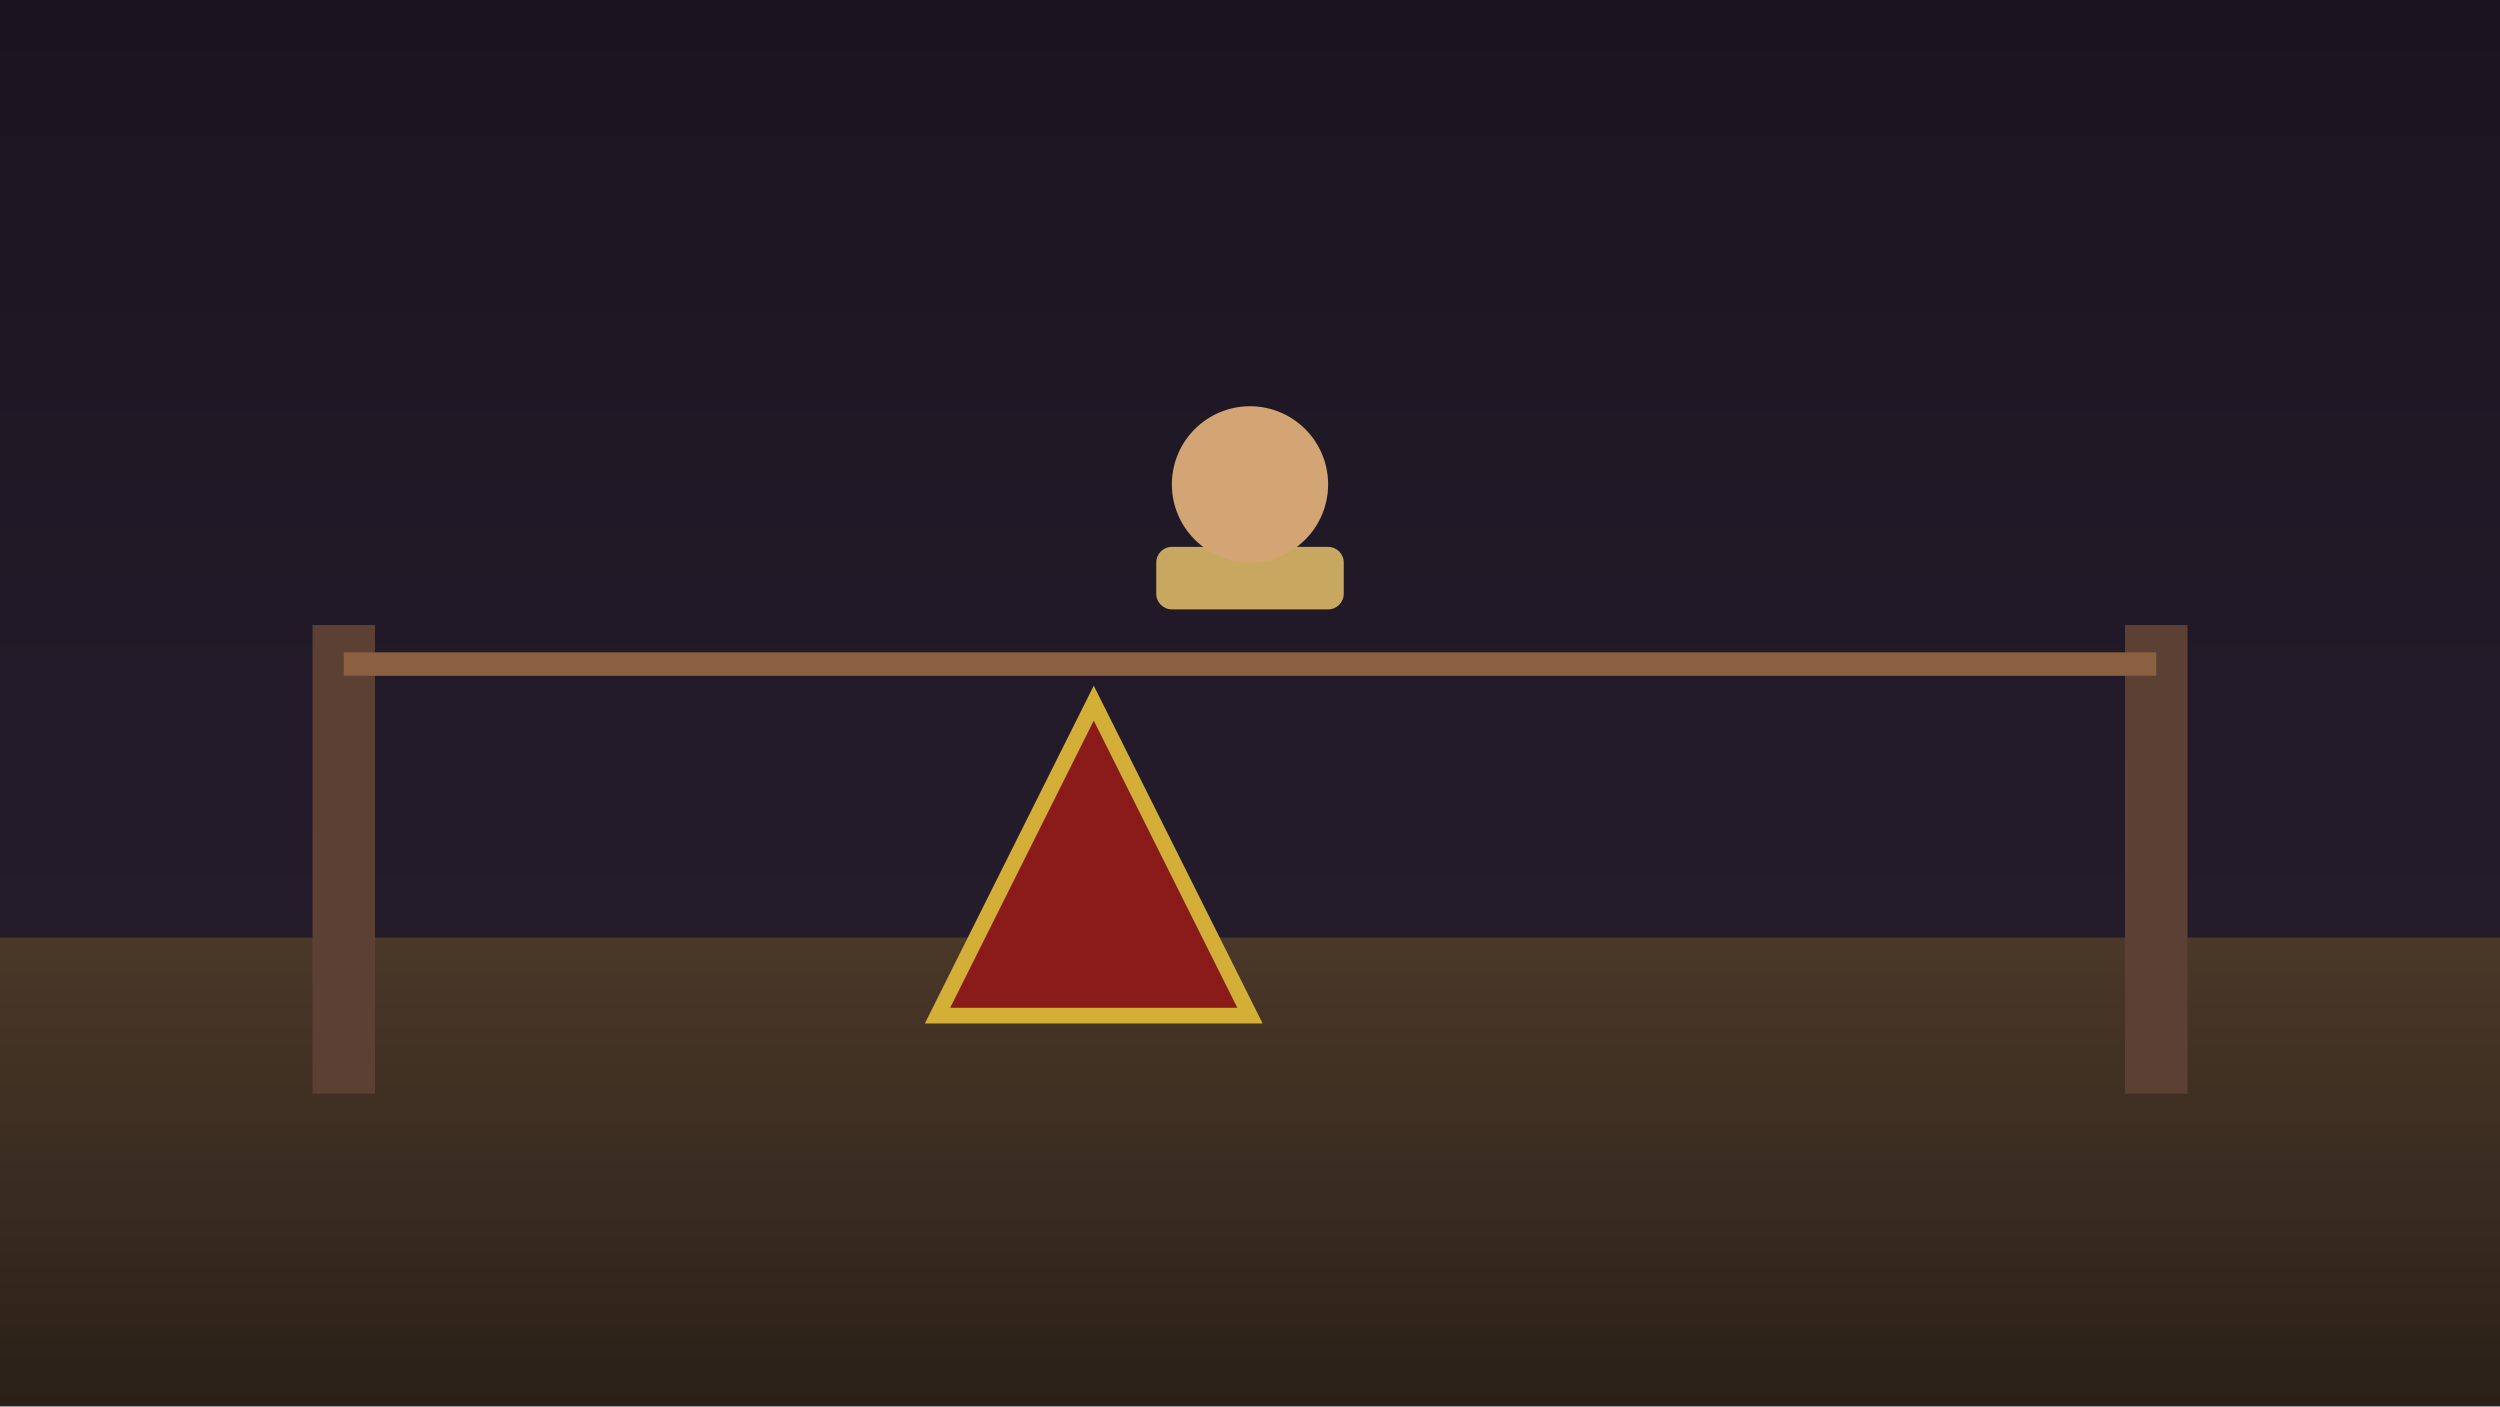
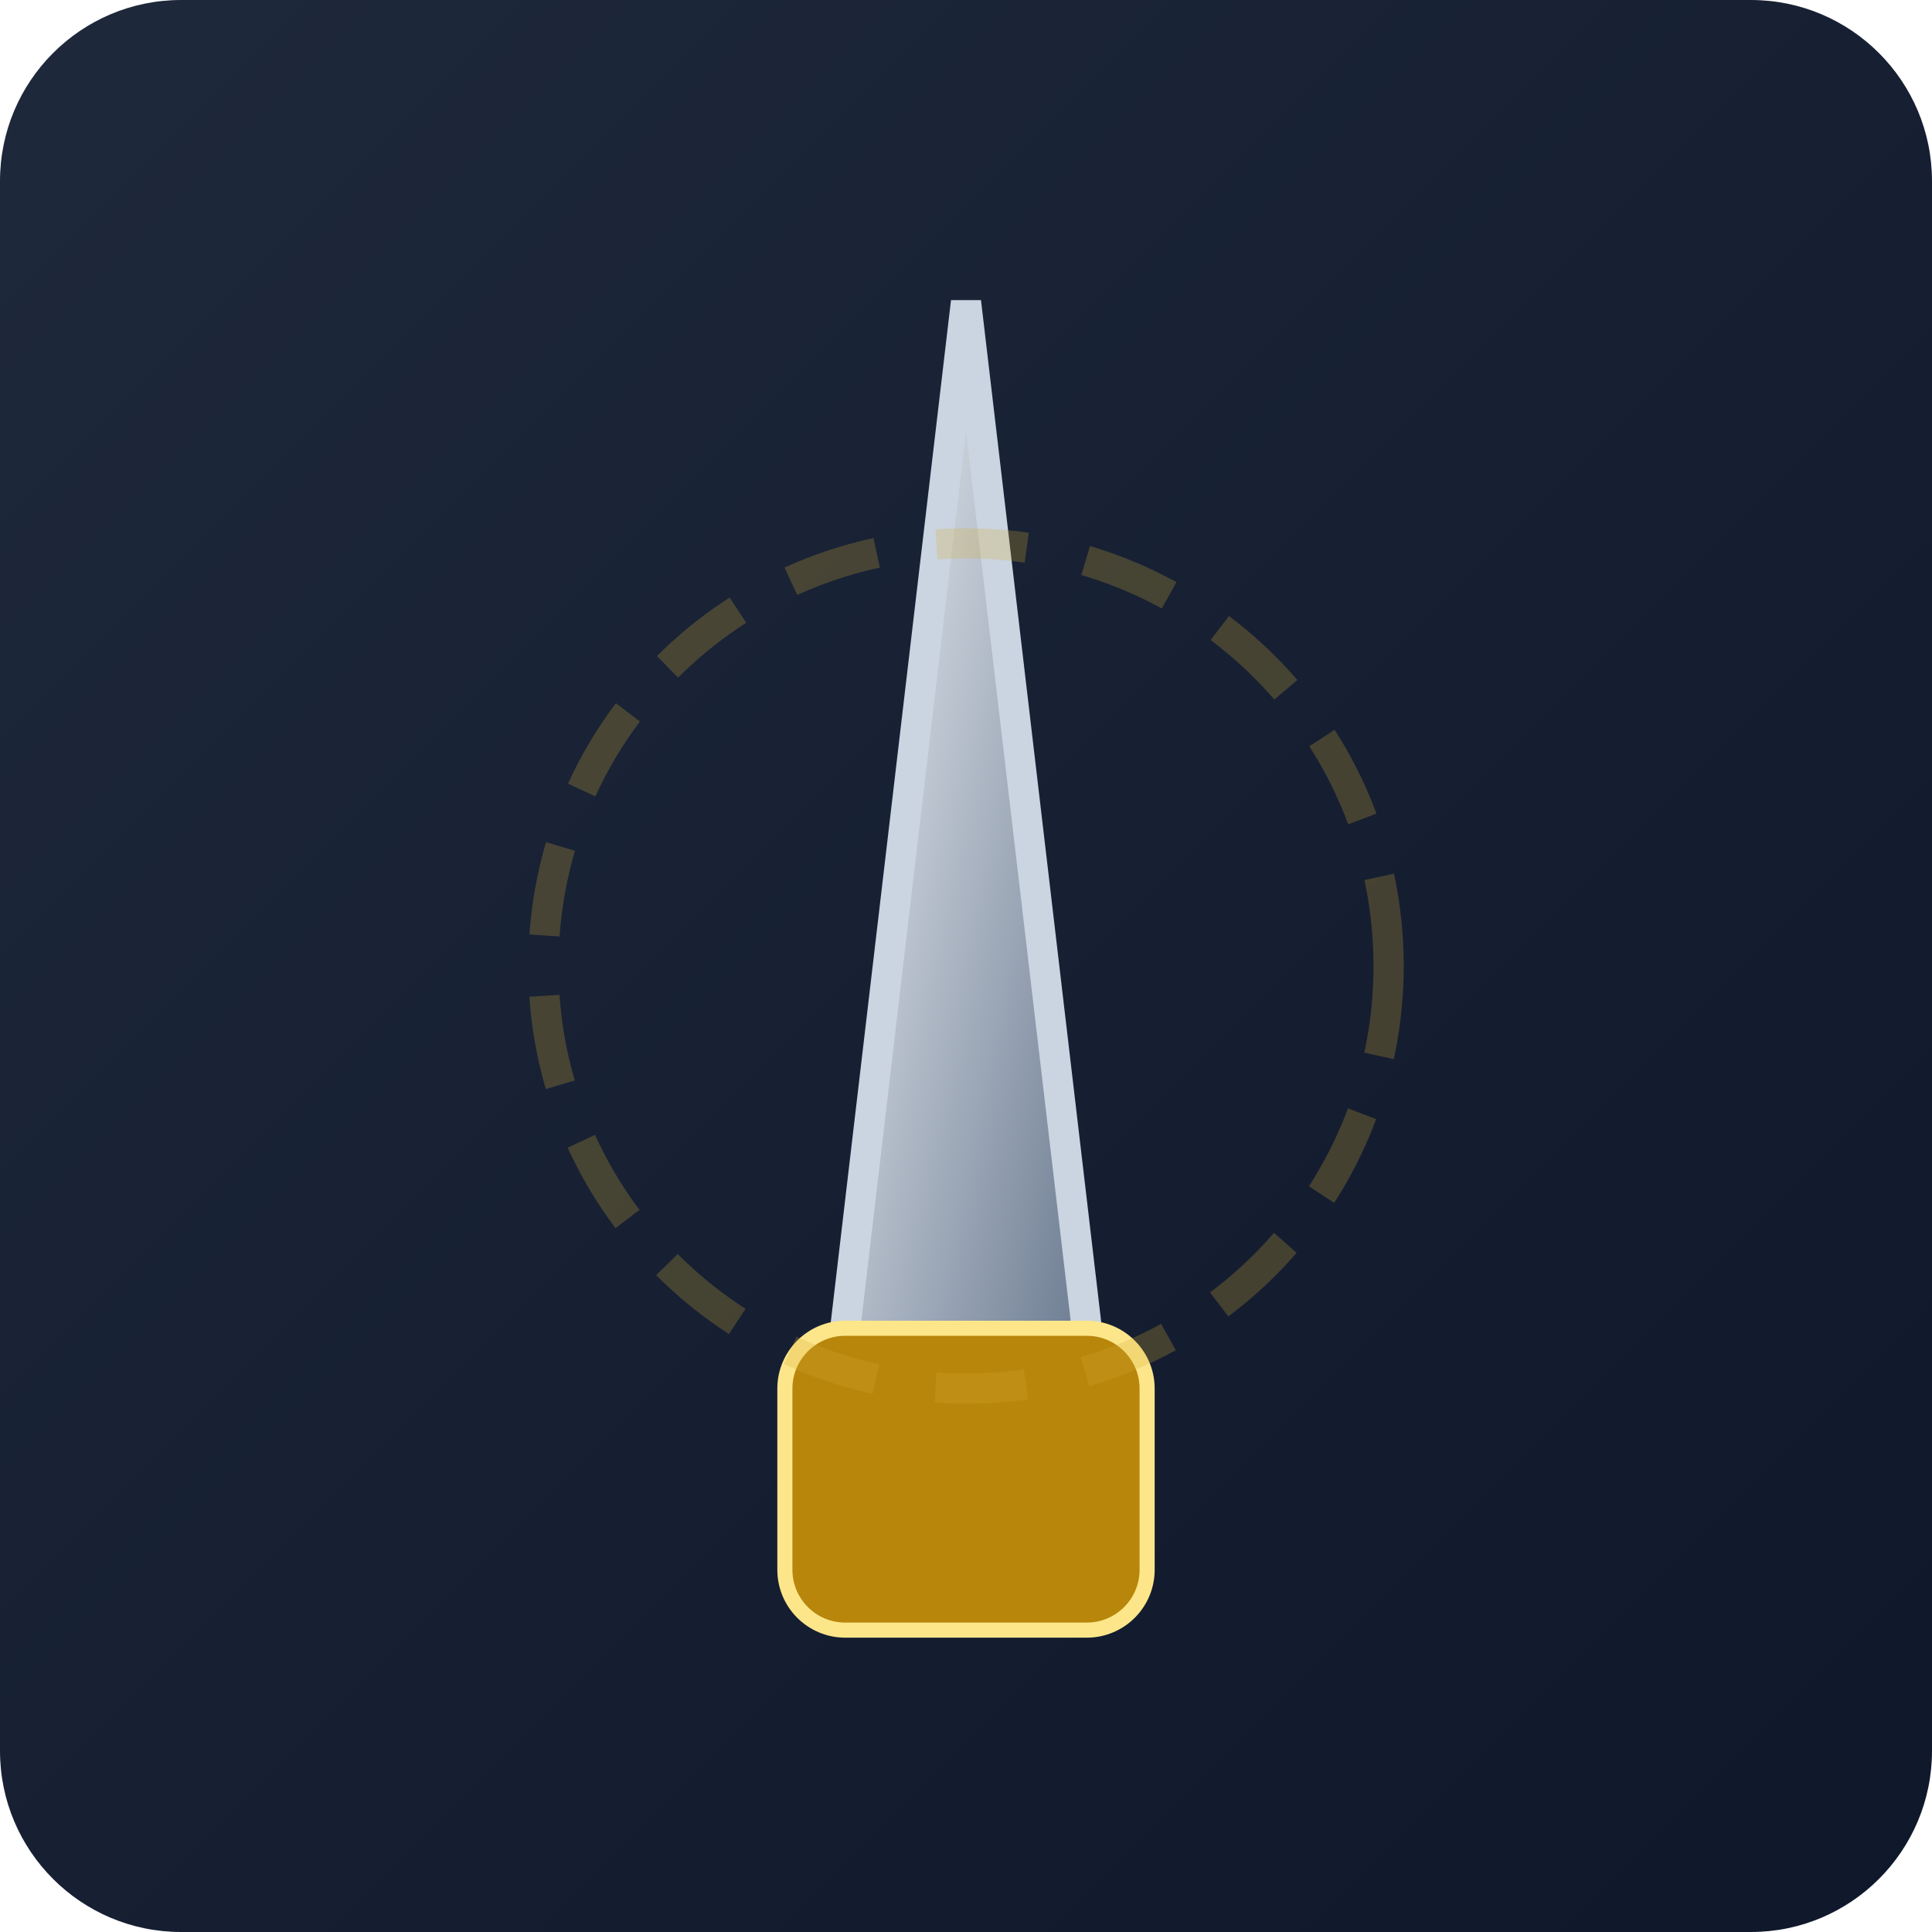
- <svg xmlns="http://www.w3.org/2000/svg" viewBox="0 0 320 180" role="img" aria-label="Training yard">
+ <svg xmlns="http://www.w3.org/2000/svg" viewBox="0 0 128 128">
  <defs>
-     <linearGradient id="sky" x1="0" y1="0" x2="0" y2="1">
-       <stop offset="0%" stop-color="#1a1420" />
-       <stop offset="100%" stop-color="#2a2030" />
+     <linearGradient id="bg" x1="0" y1="0" x2="1" y2="1">
+       <stop offset="0%" stop-color="#1e293b" />
+       <stop offset="100%" stop-color="#0f172a" />
    </linearGradient>
-     <linearGradient id="ground" x1="0" y1="0" x2="0" y2="1">
-       <stop offset="0%" stop-color="#4a3828" />
-       <stop offset="100%" stop-color="#2a2018" />
+     <linearGradient id="blade" x1="0" y1="0" x2="1" y2="1">
+       <stop offset="0%" stop-color="#f1f5f9" />
+       <stop offset="100%" stop-color="#64748b" />
    </linearGradient>
  </defs>
-   <rect width="320" height="180" fill="url(#sky)" />
-   <rect y="120" width="320" height="60" fill="url(#ground)" />
-   <rect x="40" y="80" width="8" height="60" fill="#5c4033" />
-   <rect x="272" y="80" width="8" height="60" fill="#5c4033" />
-   <line x1="44" y1="85" x2="276" y2="85" stroke="#8a6040" stroke-width="3" />
-   <path d="M120 130 L140 90 L160 130 Z" fill="#8b1a1a" stroke="#d4af37" stroke-width="2" />
-   <rect x="148" y="70" width="24" height="8" rx="2" fill="#c8a860" />
-   <circle cx="160" cy="62" r="10" fill="#d4a574" />
+   <rect width="128" height="128" rx="12" fill="url(#bg)" />
+   <path d="M64 20 L72 88 L64 98 L56 88 Z" fill="url(#blade)" stroke="#cbd5e1" stroke-width="2" />
+   <rect x="52" y="88" width="24" height="20" rx="4" fill="#b8860b" stroke="#fde68a" />
+   <circle cx="64" cy="64" r="28" fill="none" stroke="rgba(212,175,55,0.25)" stroke-width="2" stroke-dasharray="6 4" />
</svg>
